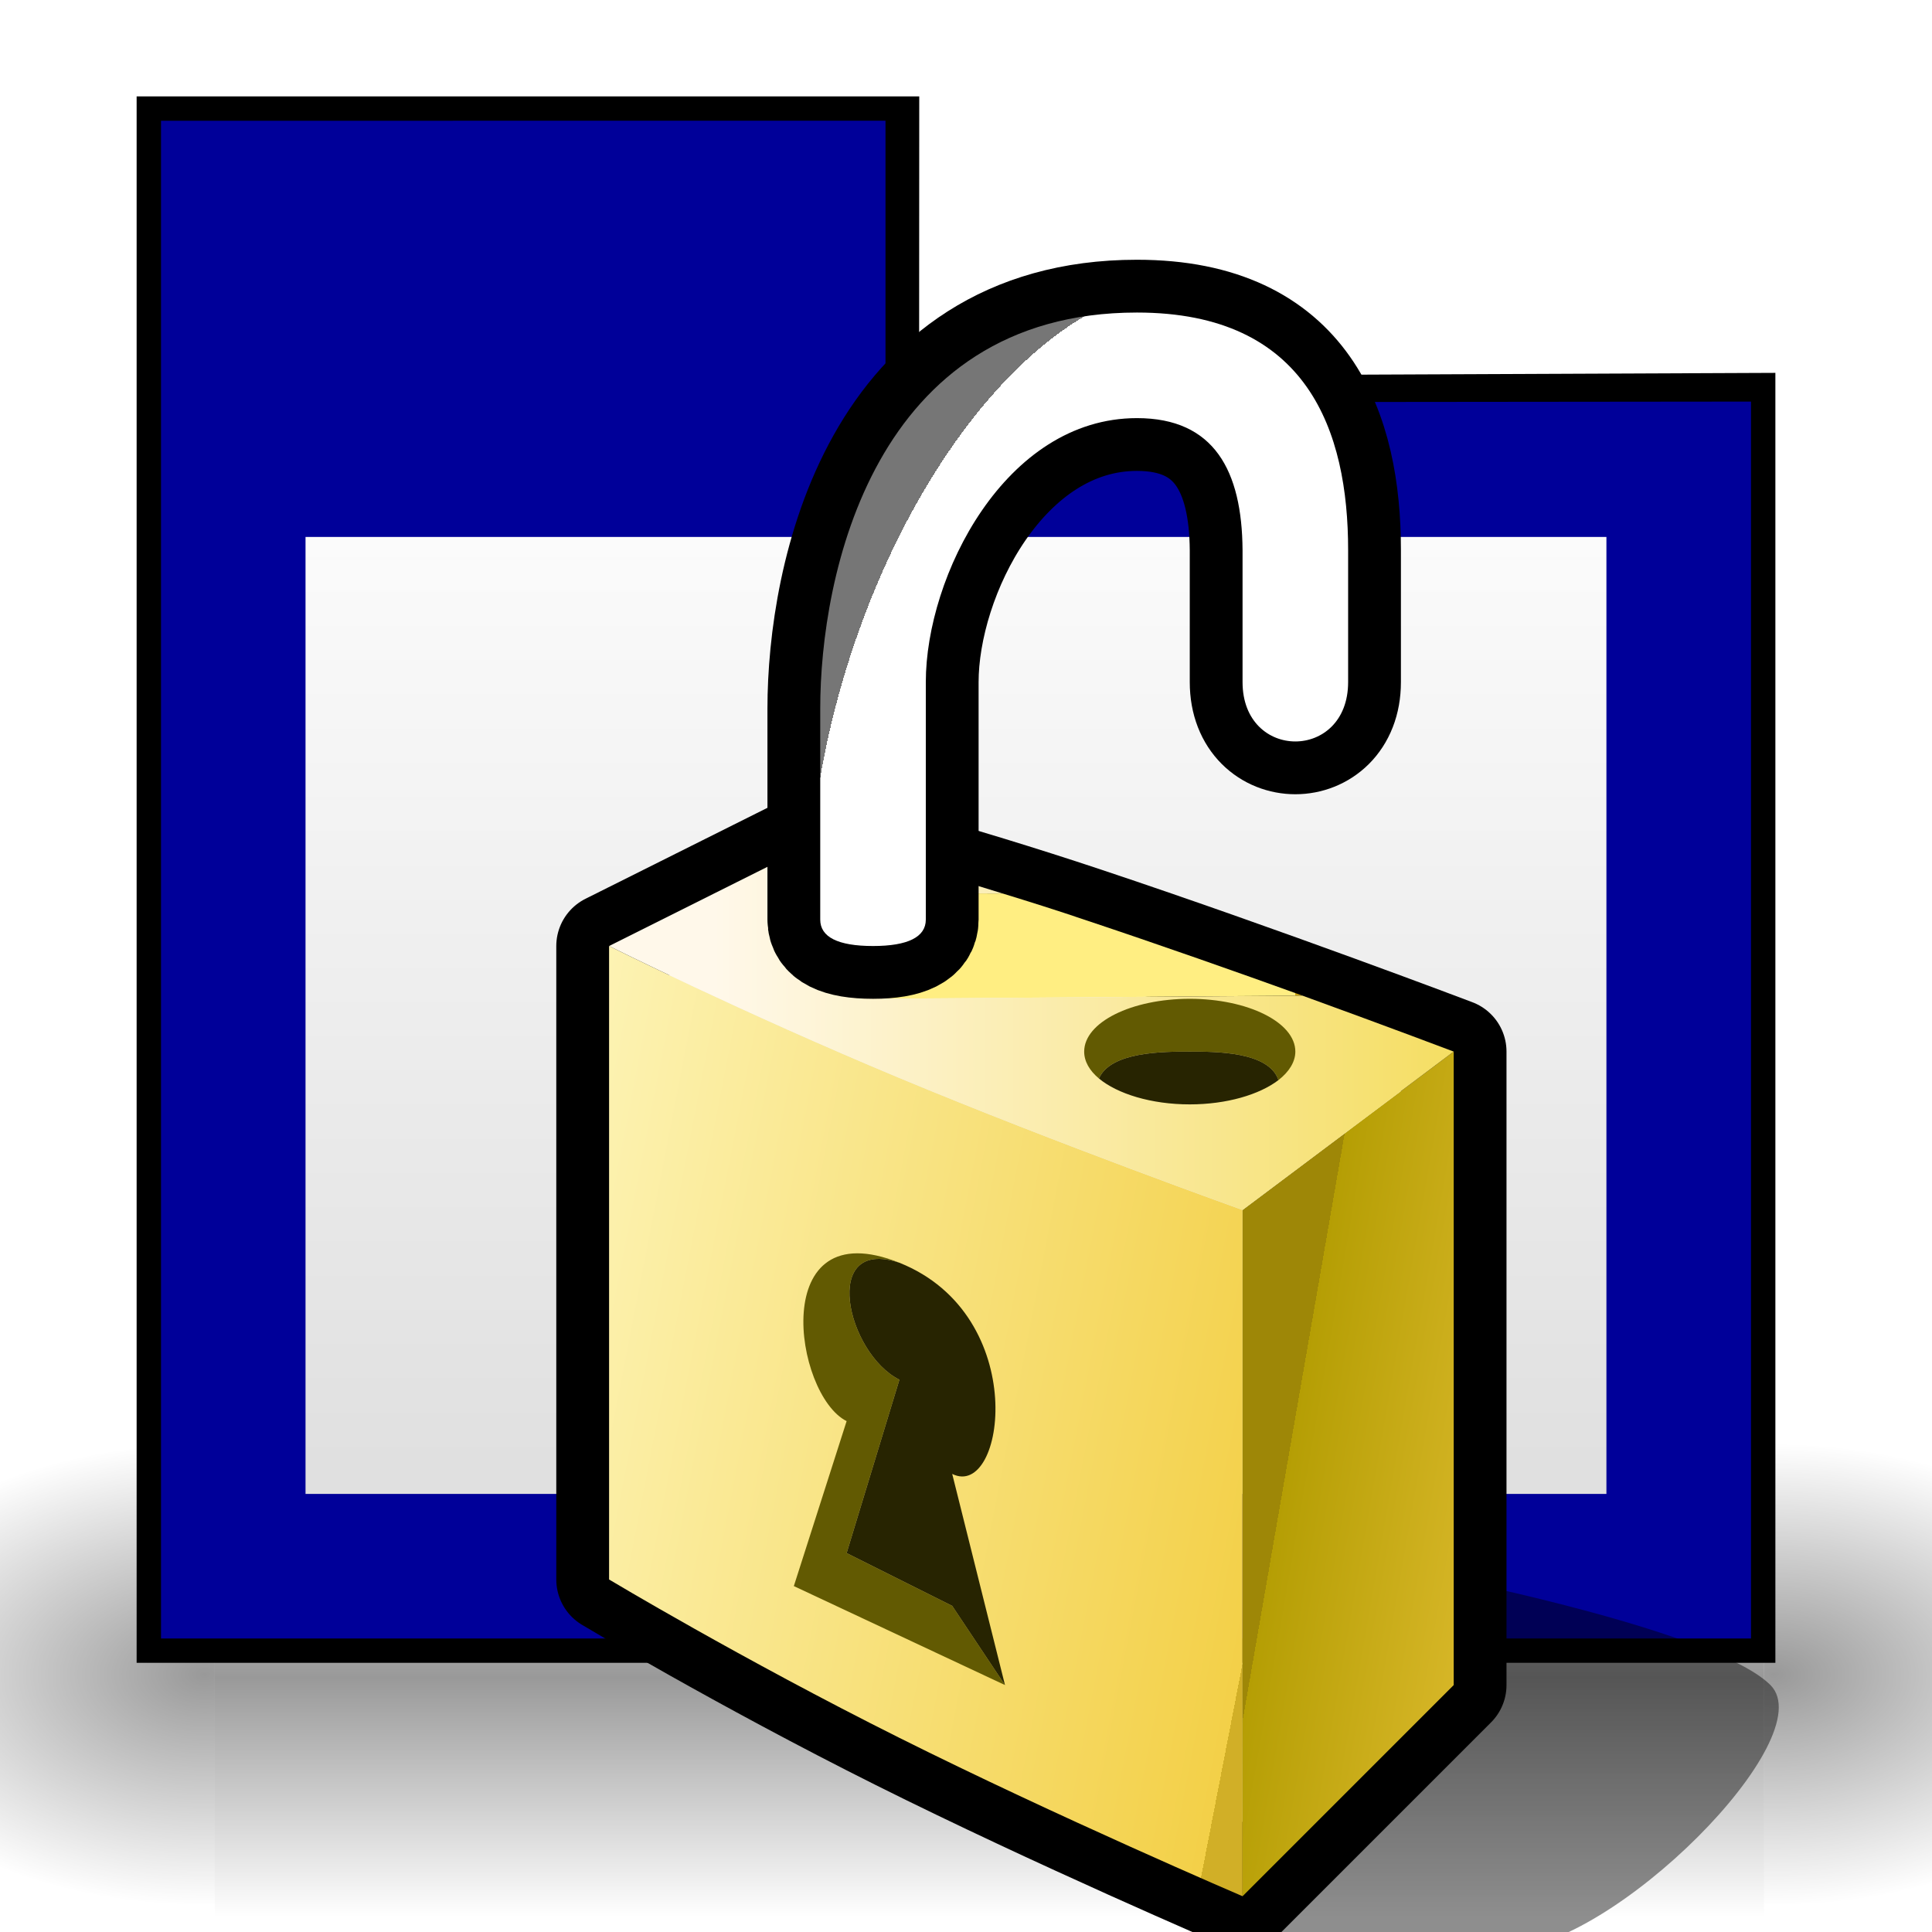
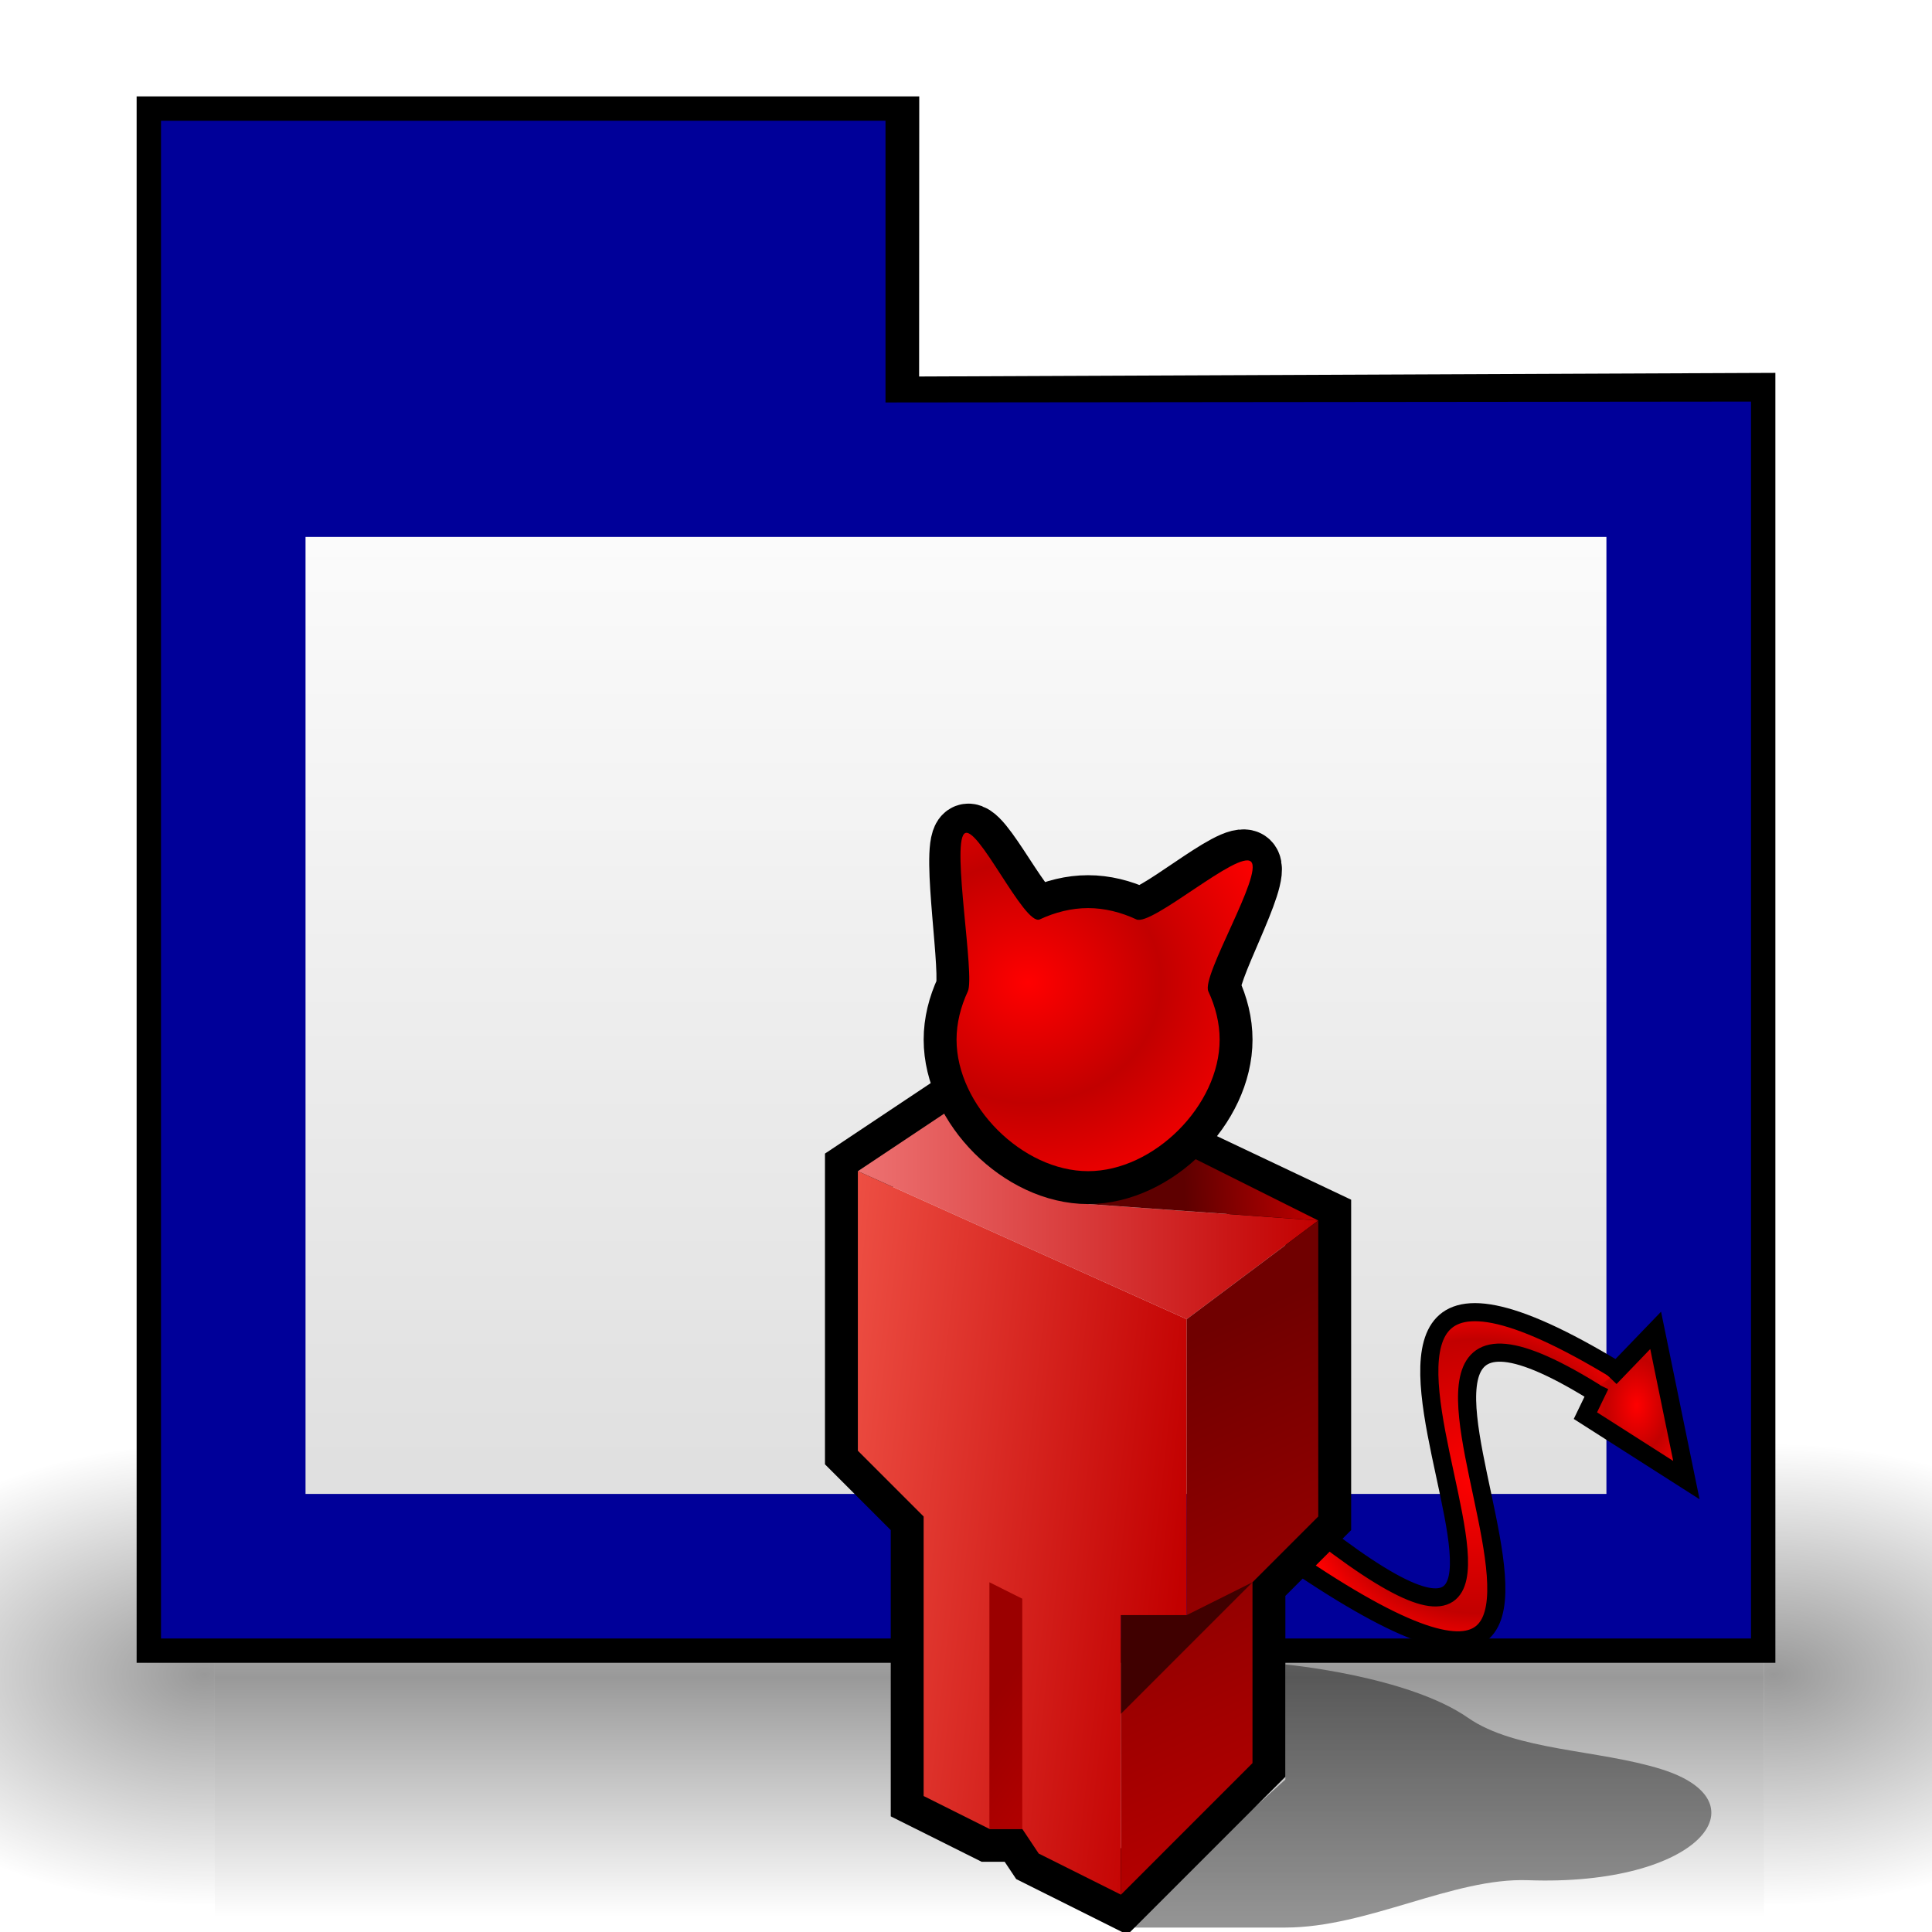
<svg xmlns="http://www.w3.org/2000/svg" xmlns:xlink="http://www.w3.org/1999/xlink" version="1.0" x="0" y="0" width="48" height="48" id="svg11300">
  <defs id="defs3">
    <linearGradient id="linearGradient2905">
      <stop style="stop-color:#729fcf;stop-opacity:1;" offset="0" id="stop2907" />
      <stop style="stop-color:#729fcf;stop-opacity:0;" offset="1" id="stop2909" />
    </linearGradient>
    <linearGradient id="linearGradient2897">
      <stop style="stop-color:#204a87;stop-opacity:1;" offset="0" id="stop2899" />
      <stop style="stop-color:#204a87;stop-opacity:0;" offset="1" id="stop2901" />
    </linearGradient>
    <linearGradient id="linearGradient2889">
      <stop style="stop-color:white;stop-opacity:1;" offset="0" id="stop2891" />
      <stop style="stop-color:white;stop-opacity:0;" offset="1" id="stop2893" />
    </linearGradient>
    <radialGradient xlink:href="#linearGradient5060" id="radialGradient5031" gradientUnits="userSpaceOnUse" gradientTransform="matrix(-2.774389,0,0,1.969706,112.7623,-872.8854)" cx="605.714" cy="486.648" fx="605.714" fy="486.648" r="117.143" />
    <linearGradient id="linearGradient5060">
      <stop style="stop-color:black;stop-opacity:1;" offset="0" id="stop5062" />
      <stop style="stop-color:black;stop-opacity:0;" offset="1" id="stop5064" />
    </linearGradient>
    <radialGradient xlink:href="#linearGradient5060" id="radialGradient5029" gradientUnits="userSpaceOnUse" gradientTransform="matrix(2.774389,0,0,1.969706,-1891.633,-872.8854)" cx="605.714" cy="486.648" fx="605.714" fy="486.648" r="117.143" />
    <linearGradient id="linearGradient5048">
      <stop style="stop-color:black;stop-opacity:0;" offset="0" id="stop5050" />
      <stop id="stop5056" offset="0.5" style="stop-color:black;stop-opacity:1;" />
      <stop style="stop-color:black;stop-opacity:0;" offset="1" id="stop5052" />
    </linearGradient>
    <linearGradient xlink:href="#linearGradient5048" id="linearGradient5027" gradientUnits="userSpaceOnUse" gradientTransform="matrix(2.774389,0,0,1.969706,-1892.179,-872.8854)" x1="302.857" y1="366.648" x2="302.857" y2="609.505" />
    <linearGradient id="linearGradient4816">
      <stop style="stop-color:#204a87;stop-opacity:1" offset="0" id="stop4818" />
      <stop style="stop-color:#204a87;stop-opacity:0" offset="1" id="stop4820" />
    </linearGradient>
    <linearGradient id="linearGradient3832">
      <stop style="stop-color:#ffffff;stop-opacity:1" offset="0" id="stop3834" />
      <stop style="stop-color:#e0e0e0;stop-opacity:1" offset="1" id="stop3836" />
    </linearGradient>
    <linearGradient xlink:href="#linearGradient3832" id="linearGradient2267" gradientUnits="userSpaceOnUse" gradientTransform="matrix(1.181102,0,0,1.133215,-2.996059,16.44342)" x1="17.881" y1="11.073" x2="17.881" y2="21.768" />
    <linearGradient xlink:href="#linearGradient5048" id="linearGradient1983" gradientUnits="userSpaceOnUse" gradientTransform="matrix(2.774389,0,0,1.969706,-1892.179,-872.8854)" x1="302.857" y1="366.648" x2="302.857" y2="609.505" />
    <radialGradient xlink:href="#linearGradient5060" id="radialGradient1985" gradientUnits="userSpaceOnUse" gradientTransform="matrix(2.774389,0,0,1.969706,-1891.633,-872.8854)" cx="605.714" cy="486.648" fx="605.714" fy="486.648" r="117.143" />
    <radialGradient xlink:href="#linearGradient5060" id="radialGradient1987" gradientUnits="userSpaceOnUse" gradientTransform="matrix(-2.774389,0,0,1.969706,112.7623,-872.8854)" cx="605.714" cy="486.648" fx="605.714" fy="486.648" r="117.143" />
    <linearGradient xlink:href="#linearGradient3832" id="linearGradient1989" gradientUnits="userSpaceOnUse" gradientTransform="matrix(1.181102,0,0,1.133215,7.003941,8.44342)" x1="17.881" y1="11.073" x2="17.881" y2="21.768" />
    <linearGradient xlink:href="#linearGradient4816" id="linearGradient1991" gradientUnits="userSpaceOnUse" gradientTransform="matrix(1.116479,0,0,1.28466,8.186833,8.33649)" x1="13.051" y1="11.354" x2="13.051" y2="5.617" />
    <linearGradient xlink:href="#linearGradient2889" id="linearGradient2895" x1="24.75" y1="13.984" x2="41.969" y2="13.984" gradientUnits="userSpaceOnUse" />
    <linearGradient xlink:href="#linearGradient2897" id="linearGradient2903" x1="35.101" y1="12.376" x2="43.349" y2="4.438" gradientUnits="userSpaceOnUse" gradientTransform="matrix(-0.6522778,0.75798,-0.75798,-0.6522778,70.96447,-1.234695)" />
    <linearGradient xlink:href="#linearGradient2905" id="linearGradient2911" x1="35.101" y1="12.376" x2="43.349" y2="4.438" gradientUnits="userSpaceOnUse" gradientTransform="matrix(-0.6522778,0.75798,-0.75798,-0.6522778,70.96447,-1.234695)" />
    <linearGradient xlink:href="#linearGradient3832" id="linearGradient3641" gradientUnits="userSpaceOnUse" gradientTransform="matrix(1.181102,0,0,1.133215,7.003941,8.44342)" x1="17.881" y1="11.073" x2="17.881" y2="21.768" />
    <linearGradient xlink:href="#linearGradient5048" id="linearGradient3742" gradientUnits="userSpaceOnUse" gradientTransform="matrix(2.774389,0,0,1.969706,-1892.179,-872.8854)" x1="302.857" y1="366.648" x2="302.857" y2="609.505" />
    <radialGradient xlink:href="#linearGradient5060" id="radialGradient3744" gradientUnits="userSpaceOnUse" gradientTransform="matrix(2.774389,0,0,1.969706,-1891.633,-872.8854)" cx="605.714" cy="486.648" fx="605.714" fy="486.648" r="117.143" />
    <radialGradient xlink:href="#linearGradient5060" id="radialGradient3746" gradientUnits="userSpaceOnUse" gradientTransform="matrix(-2.774389,0,0,1.969706,112.7623,-872.8854)" cx="605.714" cy="486.648" fx="605.714" fy="486.648" r="117.143" />
    <linearGradient xlink:href="#linearGradient3832" id="linearGradient3748" gradientUnits="userSpaceOnUse" gradientTransform="matrix(1.181102,0,0,1.133215,-2.996059,16.44342)" x1="17.881" y1="11.073" x2="17.881" y2="21.768" />
    <linearGradient xlink:href="#linearGradient5048" id="linearGradient2878" gradientUnits="userSpaceOnUse" gradientTransform="matrix(2.774389,0,0,1.969706,-1892.179,-872.8854)" x1="302.857" y1="366.648" x2="302.857" y2="609.505" />
    <radialGradient xlink:href="#linearGradient5060" id="radialGradient2880" gradientUnits="userSpaceOnUse" gradientTransform="matrix(2.774389,0,0,1.969706,-1891.633,-872.8854)" cx="605.714" cy="486.648" fx="605.714" fy="486.648" r="117.143" />
    <radialGradient xlink:href="#linearGradient5060" id="radialGradient2882" gradientUnits="userSpaceOnUse" gradientTransform="matrix(-2.774389,0,0,1.969706,112.7623,-872.8854)" cx="605.714" cy="486.648" fx="605.714" fy="486.648" r="117.143" />
    <linearGradient xlink:href="#linearGradient3832" id="linearGradient2884" gradientUnits="userSpaceOnUse" gradientTransform="matrix(1.181102,0,0,1.133215,-2.996059,16.44342)" x1="17.881" y1="11.073" x2="17.881" y2="21.768" />
    <linearGradient xlink:href="#linearGradient3832" id="linearGradient3818" gradientUnits="userSpaceOnUse" gradientTransform="matrix(1.429798,0,0,1.371828,4.590421,9.721204)" x1="17.881" y1="11.073" x2="17.881" y2="21.768" />
    <linearGradient xlink:href="#linearGradient5048" id="linearGradient3824" gradientUnits="userSpaceOnUse" gradientTransform="matrix(2.774389,0,0,1.969706,-1892.179,-872.8854)" x1="302.857" y1="366.648" x2="302.857" y2="609.505" />
    <radialGradient xlink:href="#linearGradient5060" id="radialGradient3826" gradientUnits="userSpaceOnUse" gradientTransform="matrix(2.774389,0,0,1.969706,-1891.633,-872.8854)" cx="605.714" cy="486.648" fx="605.714" fy="486.648" r="117.143" />
    <radialGradient xlink:href="#linearGradient5060" id="radialGradient3828" gradientUnits="userSpaceOnUse" gradientTransform="matrix(-2.774389,0,0,1.969706,112.7623,-872.8854)" cx="605.714" cy="486.648" fx="605.714" fy="486.648" r="117.143" />
    <radialGradient xlink:href="#linearGradient5060" id="radialGradient3831" gradientUnits="userSpaceOnUse" gradientTransform="matrix(-0.04759614,0,0,0.02928828,40.48193,28.00312)" cx="605.714" cy="486.648" fx="605.714" fy="486.648" r="117.143" />
    <radialGradient xlink:href="#linearGradient5060" id="radialGradient3834" gradientUnits="userSpaceOnUse" gradientTransform="matrix(0.04759614,0,0,0.02928828,6.095444,28.00312)" cx="605.714" cy="486.648" fx="605.714" fy="486.648" r="117.143" />
    <linearGradient xlink:href="#linearGradient5048" id="linearGradient3837" gradientUnits="userSpaceOnUse" gradientTransform="matrix(0.04759614,0,0,0.02928828,6.086077,28.00312)" x1="302.857" y1="366.648" x2="302.857" y2="609.505" />
    <linearGradient xlink:href="#linearGradient3832" id="linearGradient3847" gradientUnits="userSpaceOnUse" gradientTransform="matrix(1.533013,0,0,1.470858,1.983348,7.1128)" x1="17.881" y1="11.073" x2="17.881" y2="21.768" />
    <linearGradient y2="12.34" x2="95.37" y1="-20.7" x1="70.14" gradientUnits="userSpaceOnUse" id="gradient0">
      <stop id="stop4218" stop-color="#c80505" offset="0" />
      <stop id="stop4220" stop-color="#9d0404" offset="0.49" />
      <stop id="stop4222" stop-color="#b40404" offset="1" />
    </linearGradient>
    <linearGradient y2="22.55" x2="102.64" y1="-7.12" x1="89.68" gradientUnits="userSpaceOnUse" id="gradient1">
      <stop id="stop4229" stop-color="#ff3e3e" offset="0" />
      <stop id="stop4231" stop-color="#f70606" offset="1" />
    </linearGradient>
    <linearGradient y2="3.46" x2="71.47" y1="-23.17" x1="47.25" gradientUnits="userSpaceOnUse" id="gradient2">
      <stop id="stop4236" stop-color="#ff9090" offset="0" />
      <stop id="stop4238" stop-color="#ff7575" offset="1" />
    </linearGradient>
    <linearGradient id="gradient0-1" gradientUnits="userSpaceOnUse" x1="83.05" y1="-5.55" x2="103.7" y2="26.91">
      <stop offset="0" stop-color="#faf9d2" id="stop11" />
      <stop offset="1" stop-color="#dddb8f" id="stop13" />
    </linearGradient>
    <linearGradient id="gradient1-2" gradientUnits="userSpaceOnUse" x1="34.74" y1="6.06" x2="56.81" y2="23.28">
      <stop offset="0" stop-color="#010101" id="stop20" />
      <stop offset="1" stop-color="#807e5d" id="stop22" />
    </linearGradient>
+     <linearGradient id="linearGradient7740">
+       <stop id="stop7742" offset="0" style="stop-color:#9b0000;stop-opacity:1" />
+       <stop id="stop7744" offset="1" style="stop-color:#c20000;stop-opacity:1" />
+     </linearGradient>
+     <linearGradient spreadMethod="pad" y2="-45.97" x2="75.84" y1="-52.61" x1="54.23" gradientUnits="userSpaceOnUse" id="linearGradient7732" gradientTransform="matrix(0.9077423,0,0,0.9077423,3.409234,5.944491)">
+       <stop id="stop7734" stop-color="#c85805" offset="0" style="stop-color:#9b0000;stop-opacity:0" />
+       <stop id="stop7736" stop-color="#f06306" offset="1" style="stop-color:#c20000;stop-opacity:1" />
+     </linearGradient>
+     <linearGradient id="linearGradient7712">
+       <stop id="stop7714" offset="0" style="stop-color:#5e0000;stop-opacity:1;" />
+       <stop id="stop7716" offset="1" style="stop-color:#c20000;stop-opacity:1" />
+     </linearGradient>
+     <linearGradient id="linearGradient7702">
+       <stop style="stop-color:#ff0000;stop-opacity:1" offset="0" id="stop7704" />
+       <stop id="stop7706" offset="0.791" style="stop-color:#c20000;stop-opacity:1" />
+       <stop style="stop-color:#ff0000;stop-opacity:1" offset="1" id="stop7708" />
+     </linearGradient>
+     <linearGradient id="linearGradient7692">
+       <stop id="stop7694" offset="0" style="stop-color:#700000;stop-opacity:1;" />
+       <stop id="stop7696" offset="1" style="stop-color:#c20000;stop-opacity:1" />
+     </linearGradient>
+     <linearGradient y2="-45.97" x2="75.84" y1="-52.61" x1="54.23" gradientUnits="userSpaceOnUse" id="linearGradient7686" gradientTransform="matrix(0.9077423,0,0,0.9077423,3.409234,5.944491)">
+       <stop id="stop7688" stop-color="#c85805" offset="0" style="stop-color:#700000;stop-opacity:1" />
+       <stop id="stop7690" stop-color="#f06306" offset="1" style="stop-color:#c20000;stop-opacity:1" />
+     </linearGradient>
+     <linearGradient id="linearGradient7676">
+       <stop id="stop7678" offset="0" style="stop-color:#ff6f5f;stop-opacity:1" />
+       <stop id="stop7680" offset="1" style="stop-color:#c20000;stop-opacity:1" />
+     </linearGradient>
+     <linearGradient id="linearGradient7666">
+       <stop id="stop7668" offset="0" style="stop-color:#ed7272;stop-opacity:1" />
+       <stop id="stop7670" offset="1" style="stop-color:#c20000;stop-opacity:1" />
+     </linearGradient>
+     <linearGradient gradientTransform="matrix(0.9077423,0,0,0.9077423,3.409234,5.944491)" id="gradient0-3" gradientUnits="userSpaceOnUse" x1="73.74" y1="-57.07" x2="116.61" y2="-8.05">
+       <stop style="stop-color:#ff6f5f;stop-opacity:1" offset="0" stop-color="#ffdb97" id="stop11-6" />
+       <stop style="stop-color:#c20000;stop-opacity:1" offset="1" stop-color="#fcaf29" id="stop13-7" />
+     </linearGradient>
+     <linearGradient gradientTransform="matrix(0.9077423,0,0,0.9077423,3.409234,5.944491)" id="gradient1-5" gradientUnits="userSpaceOnUse" x1="-43.97" y1="-33.98" x2="-24.83" y2="-51.95">
+       <stop style="stop-color:#ed7272;stop-opacity:1" offset="0" stop-color="#fff7ea" id="stop18" />
+       <stop style="stop-color:#c20000;stop-opacity:1" offset="0.996" stop-color="#fdd17b" id="stop20-3" />
+     </linearGradient>
+     <linearGradient gradientTransform="matrix(0.9077423,0,0,0.9077423,3.409234,5.944491)" id="gradient3" gradientUnits="userSpaceOnUse" x1="28.92" y1="-64" x2="39.07" y2="-64">
+       <stop style="stop-color:#5e0000;stop-opacity:1" offset="0" stop-color="#c85804" id="stop34" />
+       <stop style="stop-color:#c20000;stop-opacity:1" offset="1" stop-color="#dc952f" id="stop36" />
+     </linearGradient>
+     <radialGradient id="gradient4" gradientUnits="userSpaceOnUse" cx="0" cy="0" r="64" gradientTransform="matrix(0.214318,0,0,0.210687,23.9469,11.73135)">
+       <stop style="stop-color:#ff0000;stop-opacity:1" offset="0" stop-color="#f2f2f2" id="stop43" />
+       <stop style="stop-color:#c20000;stop-opacity:1" offset="1" stop-color="#bca184" id="stop45" />
+       <stop style="stop-color:#ff0000;stop-opacity:1" offset="0.674" stop-color="#7d7a7a" id="stop47" />
+     </radialGradient>
+     <radialGradient gradientUnits="userSpaceOnUse" gradientTransform="matrix(1,0,0,1.490865,0,-17.28744)" r="3.473" fy="35.218" fx="57.296" cy="35.218" cx="57.296" id="radialGradient9108" xlink:href="#Cabeza-7" />
+     <radialGradient gradientUnits="userSpaceOnUse" gradientTransform="matrix(1,0,0,0.9416091,0,2.284701)" r="10.151" fy="39.128" fx="48.437" cy="39.128" cx="48.437" id="radialGradient9116" xlink:href="#linearGradient7702" />
+     <radialGradient gradientUnits="userSpaceOnUse" gradientTransform="matrix(1.799259,0,0,1.630871,-18.93343,-7.700512)" r="8.175" fy="11.991" fx="23.689" cy="11.991" cx="23.689" id="radialGradient7576" xlink:href="#Cabeza-7" />
+     <linearGradient id="Cabeza-7">
+       <stop id="stop7570" offset="0" style="stop-color:#ff0000;stop-opacity:1" />
+       <stop style="stop-color:#c20000;stop-opacity:1" offset="0.5" id="stop7584" />
+       <stop id="stop7572" offset="1" style="stop-color:#ff0000;stop-opacity:1" />
+     </linearGradient>
+     <linearGradient gradientUnits="userSpaceOnUse" y2="23.645" x2="39.719" y1="23.645" x1="14.302" id="linearGradient7672" xlink:href="#linearGradient7666" />
+     <linearGradient gradientUnits="userSpaceOnUse" y2="42.254" x2="32.457" y1="39.108" x1="4.017" id="linearGradient7682" xlink:href="#linearGradient7676" />
+     <linearGradient gradientUnits="userSpaceOnUse" y2="62.129" x2="42.744" y1="32.968" x1="29.431" id="linearGradient7698" xlink:href="#linearGradient7692" />
+     <linearGradient gradientUnits="userSpaceOnUse" y2="23.192" x2="39.719" y1="23.555" x1="32.335" id="linearGradient7718" xlink:href="#linearGradient7712" />
+     <linearGradient gradientUnits="userSpaceOnUse" y2="57.231" x2="29.309" y1="51.785" x1="21.564" id="linearGradient7746" xlink:href="#linearGradient7740" />
  </defs>
  <g id="g3849" transform="matrix(1.674724,0,0,1.674724,-14.42197,-29.16441)">
    <rect y="38.742" x="11.798" height="7.113" width="22.982" id="rect4173" style="opacity:0.402;color:#000000;fill:url(#linearGradient3837);fill-opacity:1;fill-rule:nonzero;stroke:none;stroke-width:1;marker:none;visibility:visible;display:inline;overflow:visible" />
    <path id="path5058" d="m 34.78,38.742 c 0,0 0,7.112 0,7.112 2.451,0.013 5.926,-1.594 5.926,-3.557 0,-1.963 -2.735,-3.556 -5.926,-3.556 z" style="opacity:0.402;color:#000000;fill:url(#radialGradient3834);fill-opacity:1;fill-rule:nonzero;stroke:none;stroke-width:1;marker:none;visibility:visible;display:inline;overflow:visible" />
    <path style="opacity:0.402;color:#000000;fill:url(#radialGradient3831);fill-opacity:1;fill-rule:nonzero;stroke:none;stroke-width:1;marker:none;visibility:visible;display:inline;overflow:visible" d="m 11.798,38.742 c 0,0 0,7.112 0,7.112 -2.451,0.013 -5.926,-1.594 -5.926,-3.557 0,-1.963 2.735,-3.556 5.926,-3.556 z" id="path5018" />
    <path id="rect3818" d="m 11,19.206 10.887,0 -0.002,4.157 12.703,-0.054 0,18.412 -23.588,0 z" style="color:#000000;fill:url(#linearGradient3847);fill-opacity:1;fill-rule:evenodd;stroke:#000000;stroke-width:0.723;stroke-linecap:butt;stroke-linejoin:miter;stroke-miterlimit:4;stroke-opacity:1;stroke-dashoffset:0;marker:none;visibility:visible;display:inline;overflow:visible" />
    <path id="rect3839" d="m 11,19.206 0,22.516 23.588,0 0,-18.35 -12.84,0.013 0,-4.18 z m 2.144,6.174 19.299,0 0,14.197 -19.299,0 z" style="fill:#000099;fill-opacity:1;fill-rule:evenodd;stroke:none" />
  </g>
-   <g style="color-interpolation:linearRGB" id="g8914" transform="matrix(0.6557713,0,0,0.6557713,5.951488,6.453392)">
-     <g id="g8857">
-       <path id="path8859" d="M 38,64 H 48 C 52,64 60,56 58,54 56,52 46,50 46,50 Z" style="fill:#010101;fill-opacity:0.443" />
-       <path id="path8861" d="m 14,50 c 0,0 5,3 11,6 6,3 13,6 13,6 l 8,-8 V 30 C 46,30 38.81,27.27 32,25 27.15,23.38 22,22 22,22 l -8,4 z" style="fill:none;stroke:#000000;stroke-width:4;stroke-linejoin:round" />
-       <linearGradient y2="12.16" x2="45.96" y1="5.4" x1="11.12" gradientUnits="userSpaceOnUse" id="gradient0-0">
-         <stop id="stop8864" stop-color="#fffbcc" offset="0" />
-         <stop id="stop8866" stop-color="#f3d048" offset="1" />
-         <stop id="stop8868" stop-color="#d1af27" offset="0.757" />
-       </linearGradient>
-       <path id="path8870" d="m 14,50 c 0,0 5,3 11,6 6,3 13,6 13,6 V 36 C 38,36 31,33.5 25,31 19,28.5 14,26 14,26 Z" style="fill:url(#gradient0-0)" />
-       <linearGradient y2="12.92" x2="58.71" y1="10.16" x1="42.83" gradientUnits="userSpaceOnUse" id="gradient1-9">
-         <stop id="stop8873" stop-color="#9e8707" offset="0.185" />
-         <stop id="stop8875" stop-color="#b59e04" offset="0" />
-         <stop id="stop8877" stop-color="#eec740" offset="1" />
-       </linearGradient>
-       <path id="path8879" d="m 38,62 8,-8 V 30 l -8,6 z" style="fill:url(#gradient1-9)" />
-       <linearGradient y2="-6" x2="40" y1="-6" x1="24" gradientUnits="userSpaceOnUse" id="gradient2-3">
-         <stop id="stop8882" stop-color="#ffee82" offset="1" />
-         <stop id="stop8884" stop-color="#c9a515" offset="0" />
-       </linearGradient>
-       <path id="path8886" d="M 24,28 40.27,27.88 C 37.83,27 34.88,25.96 32,25 30.97,24.65 29.92,24.32 28.91,24.01 L 26,24 Z" style="fill:url(#gradient2-3)" />
-       <linearGradient y2="-6" x2="46" y1="-6" x1="18" gradientUnits="userSpaceOnUse" id="gradient3">
-         <stop id="stop8889" stop-color="#fff8ea" offset="0" />
-         <stop id="stop8891" stop-color="#f5de63" offset="1" />
-       </linearGradient>
-       <path id="path8893" d="m 14,26 c 0,0 5,2.5 11,5 6,2.5 13,5 13,5 l 8,-6 c 0,0 -2.4,-0.91 -5.73,-2.12 L 24,28 l 2,-4 2.91,0.01 C 25.19,22.85 22,22 22,22 Z" style="fill:url(#gradient3)" />
-       <path id="path8895" d="m 25,38 c -3,-1 -2,3.43 0,4.43 l -2,6.57 4,2 2,3 -8,-3.75 2,-6.25 c -2,-1 -3,-8 2,-6 z M 36,28 c -2.21,0 -4,0.89 -4,2 0,0.37 0.2,0.72 0.56,1.02 C 33,30 35,30 36,30 c 1,0 3,0 3.36,1.08 C 39.76,30.77 40,30.39 40,30 40,28.89 38.2,28 36,28 Z" style="fill:#625a02" />
-       <path id="path8897" d="m 25,38 c 5,2 4,9 2,8 l 2,8 -2,-3 -4,-2 2,-6.57 C 23,41.43 22,37 25,38 Z m 11,-8 c -1,0 -3,0 -3.44,1.02 0.7,0.58 1.98,0.98 3.44,0.98 1.4,0 2.64,-0.37 3.36,-0.92 C 39,30 37,30 36,30 Z M 22,17 v 8 c 0,0.66 0.67,1 2,1 1.32,0 2,-0.34 2,-1 v -9 c 0,-4 3,-10 8,-10 2.93,0 3.98,2 4,5 v 5 c 0,3 4,3 4,0 V 11 C 42,6.51 40.48,2 34,2 24,2 22,12 22,17 Z" style="fill:#272401" />
-       <path id="path8899" d="m 22,17 v 8 c 0,0.66 0.67,1 2,1 1.32,0 2,-0.34 2,-1 v -9 c 0,-4 3,-10 8,-10 2.93,0 3.98,2 4,5 v 5 c 0,3 4,3 4,0 V 11 C 42,6.51 40.48,2 34,2 24,2 22,12 22,17 Z" style="fill:none;stroke:#000000;stroke-width:4;stroke-linecap:round" />
-       <radialGradient gradientTransform="matrix(0.2395,0.0711,-0.1337,0.4501,32.1094,18.5344)" r="64" cy="0" cx="0" gradientUnits="userSpaceOnUse" id="gradient4">
-         <stop id="stop8902" stop-color="#ffffff" offset="0.601" />
-         <stop id="stop8904" stop-color="#767676" offset="0.395" />
-       </radialGradient>
-       <path id="path8906" d="m 22,17 v 8 c 0,0.66 0.67,1 2,1 1.32,0 2,-0.34 2,-1 v -9 c 0,-4 3,-10 8,-10 2.93,0 3.98,2 4,5 v 5 c 0,3 4,3 4,0 V 11 C 42,6.51 40.48,2 34,2 24,2 22,12 22,17 Z" style="fill:url(#gradient4)" />
+   <g style="color-interpolation:linearRGB" id="g7666" transform="matrix(0.4500386,0,0,0.4500386,14.87683,19.06898)">
+     <g id="g7750">
+       <path style="fill:url(#radialGradient9116);fill-opacity:1;fill-rule:evenodd;stroke:#000000;stroke-width:1px;stroke-linecap:butt;stroke-linejoin:miter;stroke-opacity:1" d="m 38.923,41.555 c 21.55,17.254 -7.796,-24.643 19.135,-7.101 l -0.212,1.957 C 34.235,19.624 63.649,60.788 38.799,44.134 Z" id="path7606" />
+       <path id="path6" d="m 28.826,64.04 c 0,0 4.539,0 9.077,0 4.539,0 9.259,-2.76 13.389,-2.614 9.413,0.345 13.162,-4.312 7.371,-6.127 -3.477,-1.089 -8.052,-1.017 -10.666,-2.832 -3.331,-2.324 -10.094,-2.95 -10.094,-2.95 l 0,6.354 -9.077,8.17 z" style="fill:#010101;fill-opacity:0.424" />
+       <path id="path8" d="m 14.302,22.284 0,15.432 3.631,3.631 0,15.432 3.631,1.815 1.815,0 0.908,1.362 4.539,2.269 7.262,-7.262 0,-9.985 3.631,-3.631 0,-16.339 -17.247,-8.17 -8.17,5.446 z" style="fill:none;stroke:#000000;stroke-width:3.631" />
+       <path id="path15" d="m 14.302,22.284 0,15.432 3.631,3.631 0,15.432 3.631,1.815 1.815,0 0.908,1.362 4.539,2.269 0,-15.432 3.631,0 0,-16.339 -18.155,-8.17 z" style="fill:url(#linearGradient7682);fill-opacity:1" />
+       <path id="path22" d="m 14.302,22.284 18.155,8.17 7.262,-5.446 -12.708,-0.908 5.437,-2.732 -9.976,-4.53 -8.17,5.446 z" style="fill:url(#linearGradient7672);fill-opacity:1" />
+       <path id="path29" d="m 32.457,46.793 -3.631,0 0,15.432 7.262,-7.262 0,-9.985 3.631,-3.631 0,-16.339 -7.262,5.446 0,16.339 z" style="fill:url(#linearGradient7698);fill-opacity:1" />
+       <path id="path31" d="m 28.826,46.793 0,5.446 7.262,-7.262 -3.631,1.815 -3.631,0 z" style="fill:#400000;fill-opacity:1" />
+       <path id="path38" d="m 27.011,24.099 12.708,0.908 -7.262,-3.631 -5.446,2.723 z" style="fill:url(#linearGradient7718);fill-opacity:1" />
+       <path id="path40" d="m 27.011,7.76 c -0.908,0 -1.815,0.227 -2.666,0.624 -0.851,0.397 -3.392,-5.199 -4.072,-4.518 -0.681,0.681 0.498,7.639 0.101,8.49 -0.397,0.851 -0.624,1.759 -0.624,2.666 0,3.631 3.631,7.262 7.262,7.262 3.631,0 7.262,-3.631 7.262,-7.262 0,-0.908 -0.227,-1.815 -0.624,-2.666 C 33.251,11.504 36.485,5.985 35.804,5.304 35.123,4.623 30.528,8.781 29.677,8.384 28.826,7.987 27.918,7.76 27.011,7.76 Z" style="fill:none;stroke:#000000;stroke-width:3.631" />
+       <path id="path56" d="m 21.564,58.594 1.815,0 0,-12.708 -1.815,-0.908 0,13.616 z" style="fill:url(#linearGradient7746);fill-opacity:1" />
+       <path style="fill:url(#radialGradient9108);fill-opacity:1;fill-rule:evenodd;stroke:#000000;stroke-width:1px;stroke-linecap:butt;stroke-linejoin:miter;stroke-opacity:1" d="m 55.277,34.102 -0.81,1.678 5.574,3.558 -1.696,-8.266 -2.52,2.616" id="path7608" />
+       <path style="fill:url(#radialGradient7576);fill-opacity:1" d="m 27.011,7.76 c -0.908,0 -1.815,0.227 -2.666,0.624 -0.851,0.397 -3.494,-5.405 -4.175,-4.724 -0.681,0.681 0.601,7.844 0.204,8.695 -0.397,0.851 -0.624,1.759 -0.624,2.666 0,3.631 3.631,7.262 7.262,7.262 3.631,0 7.262,-3.631 7.262,-7.262 0,-0.908 -0.227,-1.815 -0.624,-2.666 C 33.251,11.504 36.69,5.882 36.01,5.201 35.329,4.52 30.528,8.781 29.677,8.384 28.826,7.987 27.918,7.76 27.011,7.76 Z" id="path7552" />
    </g>
  </g>
</svg>
